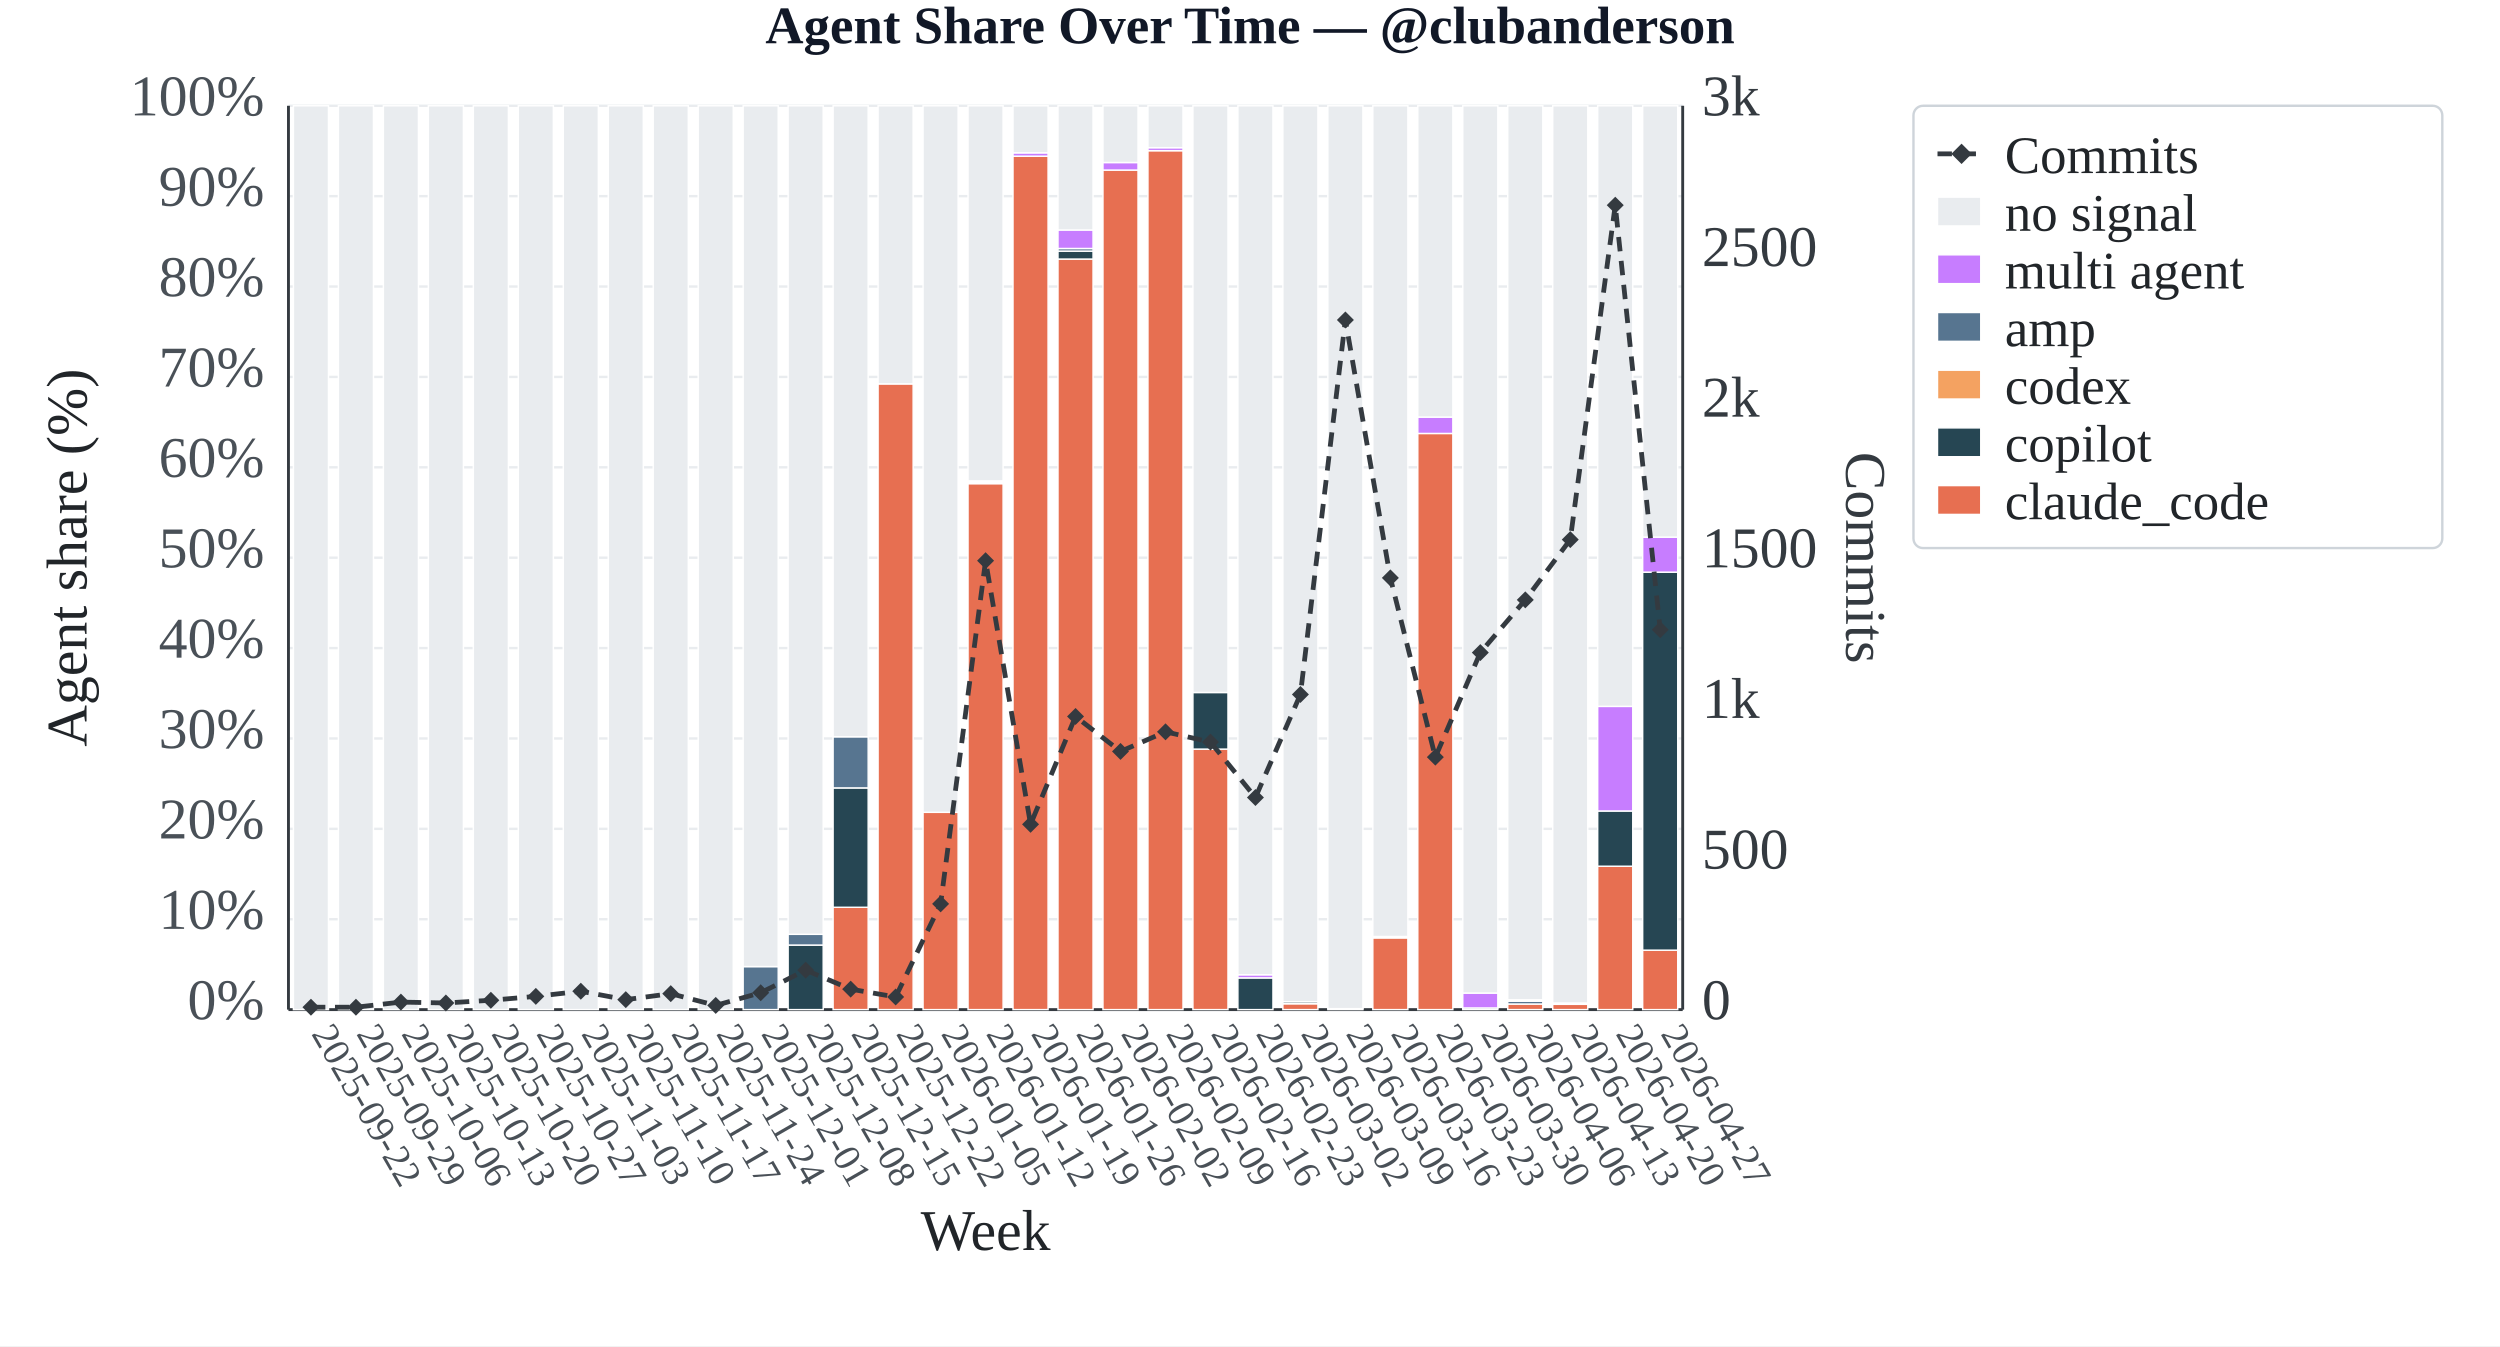
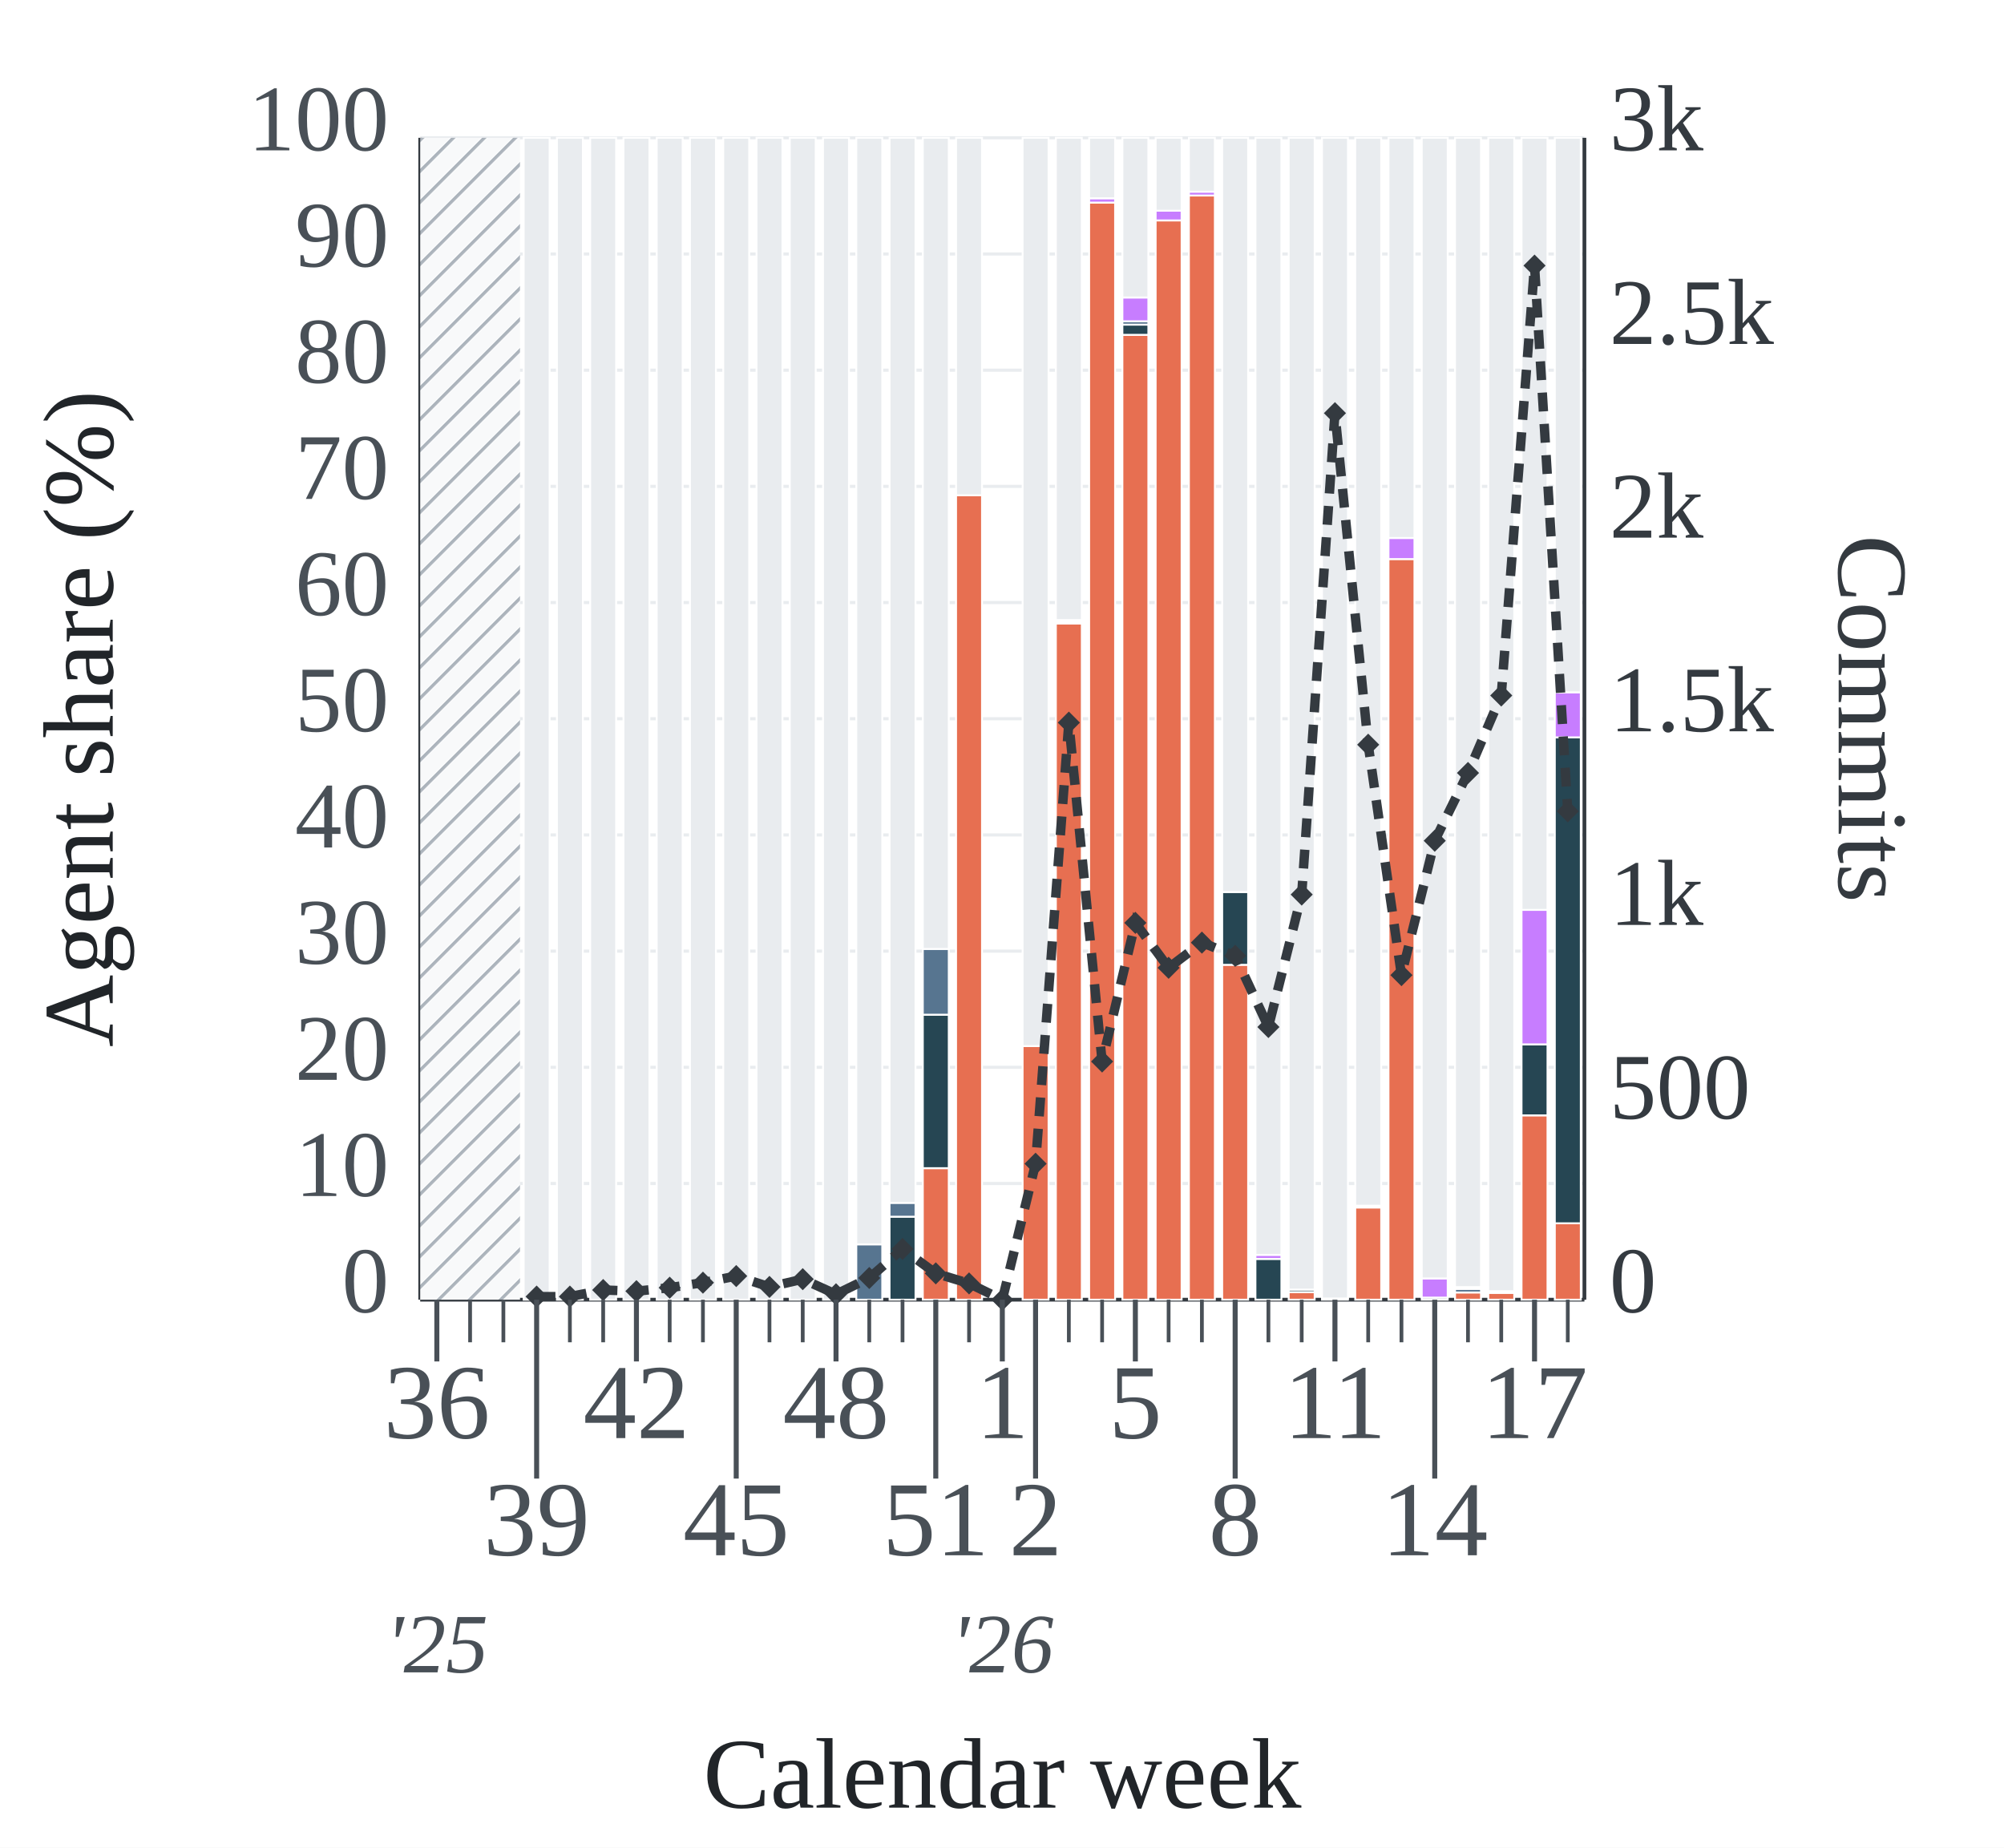
- <svg xmlns="http://www.w3.org/2000/svg" width="1040" height="560" viewBox="0 0 1040 560">
+ <svg xmlns="http://www.w3.org/2000/svg" width="640" height="590" viewBox="0 0 640 590">
  <rect width="100%" height="100%" fill="white" />
-   <line x1="120.00" y1="420.00" x2="700.00" y2="420.00" stroke="#e9ecef" stroke-width="1" />
-   <text x="110.00" y="424.00" text-anchor="end" font-size="24" fill="#495057">0%</text>
-   <line x1="120.00" y1="382.40" x2="700.00" y2="382.40" stroke="#e9ecef" stroke-width="1" />
-   <text x="110.00" y="386.40" text-anchor="end" font-size="24" fill="#495057">10%</text>
-   <line x1="120.00" y1="344.80" x2="700.00" y2="344.80" stroke="#e9ecef" stroke-width="1" />
-   <text x="110.00" y="348.80" text-anchor="end" font-size="24" fill="#495057">20%</text>
-   <line x1="120.00" y1="307.20" x2="700.00" y2="307.20" stroke="#e9ecef" stroke-width="1" />
-   <text x="110.00" y="311.20" text-anchor="end" font-size="24" fill="#495057">30%</text>
-   <line x1="120.00" y1="269.60" x2="700.00" y2="269.60" stroke="#e9ecef" stroke-width="1" />
-   <text x="110.00" y="273.60" text-anchor="end" font-size="24" fill="#495057">40%</text>
-   <line x1="120.00" y1="232.00" x2="700.00" y2="232.00" stroke="#e9ecef" stroke-width="1" />
-   <text x="110.00" y="236.00" text-anchor="end" font-size="24" fill="#495057">50%</text>
-   <line x1="120.00" y1="194.40" x2="700.00" y2="194.40" stroke="#e9ecef" stroke-width="1" />
-   <text x="110.00" y="198.40" text-anchor="end" font-size="24" fill="#495057">60%</text>
-   <line x1="120.00" y1="156.80" x2="700.00" y2="156.80" stroke="#e9ecef" stroke-width="1" />
-   <text x="110.00" y="160.80" text-anchor="end" font-size="24" fill="#495057">70%</text>
-   <line x1="120.00" y1="119.20" x2="700.00" y2="119.20" stroke="#e9ecef" stroke-width="1" />
-   <text x="110.00" y="123.20" text-anchor="end" font-size="24" fill="#495057">80%</text>
-   <line x1="120.00" y1="81.60" x2="700.00" y2="81.60" stroke="#e9ecef" stroke-width="1" />
-   <text x="110.00" y="85.60" text-anchor="end" font-size="24" fill="#495057">90%</text>
-   <line x1="120.00" y1="44.00" x2="700.00" y2="44.00" stroke="#e9ecef" stroke-width="1" />
-   <text x="110.00" y="48.00" text-anchor="end" font-size="24" fill="#495057">100%</text>
-   <line x1="120.00" y1="420.00" x2="700.00" y2="420.00" stroke="#343a40" stroke-width="1.2" />
-   <line x1="120.00" y1="44.00" x2="120.00" y2="420.00" stroke="#343a40" stroke-width="1.2" />
-   <text x="708.00" y="424.00" text-anchor="start" font-size="24" fill="#343a40">0</text>
-   <text x="708.00" y="361.33" text-anchor="start" font-size="24" fill="#343a40">500</text>
-   <text x="708.00" y="298.67" text-anchor="start" font-size="24" fill="#343a40">1k</text>
-   <text x="708.00" y="236.00" text-anchor="start" font-size="24" fill="#343a40">1500</text>
-   <text x="708.00" y="173.33" text-anchor="start" font-size="24" fill="#343a40">2k</text>
-   <text x="708.00" y="110.67" text-anchor="start" font-size="24" fill="#343a40">2500</text>
-   <text x="708.00" y="48.00" text-anchor="start" font-size="24" fill="#343a40">3k</text>
-   <line x1="700.00" y1="44.00" x2="700.00" y2="420.00" stroke="#343a40" stroke-width="1.2" />
-   <text x="520.00" y="18" text-anchor="middle" font-size="22" font-weight="700" fill="#111827">Agent Share Over Time — @clubanderson</text>
-   <text x="36.00" y="232.00" transform="rotate(-90 36.00 232.00)" text-anchor="middle" font-size="24" fill="#212529">Agent share (%)</text>
-   <text x="410.00" y="520.00" text-anchor="middle" font-size="24" fill="#212529">Week</text>
-   <text x="768.00" y="232.00" transform="rotate(90 768.00 232.00)" text-anchor="middle" font-size="24" fill="#343a40">Commits</text>
-   <rect x="122.06" y="44.00" width="14.59" height="376.00" fill="#e9ecef" stroke="white" stroke-width="0.6" />
-   <rect x="140.77" y="44.00" width="14.59" height="376.00" fill="#e9ecef" stroke="white" stroke-width="0.6" />
-   <rect x="159.48" y="44.00" width="14.59" height="376.00" fill="#e9ecef" stroke="white" stroke-width="0.6" />
-   <rect x="178.19" y="44.00" width="14.59" height="376.00" fill="#e9ecef" stroke="white" stroke-width="0.6" />
-   <rect x="196.90" y="44.00" width="14.59" height="376.00" fill="#e9ecef" stroke="white" stroke-width="0.6" />
-   <rect x="215.61" y="44.00" width="14.59" height="376.00" fill="#e9ecef" stroke="white" stroke-width="0.6" />
-   <rect x="234.32" y="44.00" width="14.59" height="376.00" fill="#e9ecef" stroke="white" stroke-width="0.6" />
-   <rect x="253.03" y="44.00" width="14.59" height="376.00" fill="#e9ecef" stroke="white" stroke-width="0.6" />
-   <rect x="271.74" y="44.00" width="14.59" height="376.00" fill="#e9ecef" stroke="white" stroke-width="0.6" />
-   <rect x="290.45" y="44.00" width="14.59" height="376.00" fill="#e9ecef" stroke="white" stroke-width="0.6" />
-   <rect x="309.15" y="402.10" width="14.59" height="17.90" fill="#577590" stroke="white" stroke-width="0.6" />
-   <rect x="309.15" y="44.00" width="14.59" height="358.10" fill="#e9ecef" stroke="white" stroke-width="0.6" />
-   <rect x="327.86" y="393.14" width="14.59" height="26.86" fill="#264653" stroke="white" stroke-width="0.6" />
-   <rect x="327.86" y="388.67" width="14.59" height="4.48" fill="#577590" stroke="white" stroke-width="0.6" />
-   <rect x="327.86" y="44.00" width="14.59" height="344.67" fill="#e9ecef" stroke="white" stroke-width="0.6" />
-   <rect x="346.57" y="377.43" width="14.59" height="42.57" fill="#e76f51" stroke="white" stroke-width="0.6" />
-   <rect x="346.57" y="327.77" width="14.59" height="49.66" fill="#264653" stroke="white" stroke-width="0.6" />
-   <rect x="346.57" y="306.49" width="14.59" height="21.28" fill="#577590" stroke="white" stroke-width="0.6" />
-   <rect x="346.57" y="44.00" width="14.59" height="262.49" fill="#e9ecef" stroke="white" stroke-width="0.6" />
-   <rect x="365.28" y="159.69" width="14.59" height="260.31" fill="#e76f51" stroke="white" stroke-width="0.6" />
-   <rect x="365.28" y="44.00" width="14.59" height="115.69" fill="#e9ecef" stroke="white" stroke-width="0.6" />
-   <rect x="383.99" y="337.92" width="14.59" height="82.08" fill="#e76f51" stroke="white" stroke-width="0.6" />
-   <rect x="383.99" y="44.00" width="14.59" height="293.92" fill="#e9ecef" stroke="white" stroke-width="0.6" />
-   <rect x="402.70" y="201.18" width="14.59" height="218.82" fill="#e76f51" stroke="white" stroke-width="0.6" />
-   <rect x="402.70" y="200.62" width="14.59" height="0.57" fill="#577590" stroke="white" stroke-width="0.6" />
-   <rect x="402.70" y="200.05" width="14.59" height="0.57" fill="#c77dff" stroke="white" stroke-width="0.6" />
-   <rect x="402.70" y="44.00" width="14.59" height="156.05" fill="#e9ecef" stroke="white" stroke-width="0.6" />
-   <rect x="421.41" y="64.97" width="14.59" height="355.03" fill="#e76f51" stroke="white" stroke-width="0.6" />
-   <rect x="421.41" y="63.57" width="14.59" height="1.40" fill="#c77dff" stroke="white" stroke-width="0.6" />
-   <rect x="421.41" y="44.00" width="14.59" height="19.57" fill="#e9ecef" stroke="white" stroke-width="0.6" />
-   <rect x="440.12" y="107.77" width="14.59" height="312.23" fill="#e76f51" stroke="white" stroke-width="0.6" />
-   <rect x="440.12" y="104.47" width="14.59" height="3.30" fill="#264653" stroke="white" stroke-width="0.6" />
-   <rect x="440.12" y="103.37" width="14.59" height="1.10" fill="#577590" stroke="white" stroke-width="0.6" />
-   <rect x="440.12" y="95.67" width="14.59" height="7.70" fill="#c77dff" stroke="white" stroke-width="0.6" />
-   <rect x="440.12" y="44.00" width="14.59" height="51.67" fill="#e9ecef" stroke="white" stroke-width="0.6" />
-   <rect x="458.83" y="70.74" width="14.59" height="349.26" fill="#e76f51" stroke="white" stroke-width="0.6" />
-   <rect x="458.83" y="67.60" width="14.59" height="3.15" fill="#c77dff" stroke="white" stroke-width="0.6" />
-   <rect x="458.83" y="44.00" width="14.59" height="23.60" fill="#e9ecef" stroke="white" stroke-width="0.6" />
-   <rect x="477.54" y="62.68" width="14.59" height="357.32" fill="#e76f51" stroke="white" stroke-width="0.6" />
-   <rect x="477.54" y="61.43" width="14.59" height="1.25" fill="#c77dff" stroke="white" stroke-width="0.6" />
-   <rect x="477.54" y="44.00" width="14.59" height="17.43" fill="#e9ecef" stroke="white" stroke-width="0.6" />
-   <rect x="496.25" y="311.63" width="14.59" height="108.37" fill="#e76f51" stroke="white" stroke-width="0.6" />
-   <rect x="496.25" y="288.07" width="14.59" height="23.56" fill="#264653" stroke="white" stroke-width="0.6" />
-   <rect x="496.25" y="44.00" width="14.59" height="244.07" fill="#e9ecef" stroke="white" stroke-width="0.6" />
-   <rect x="514.96" y="406.81" width="14.59" height="13.19" fill="#264653" stroke="white" stroke-width="0.6" />
-   <rect x="514.96" y="405.49" width="14.59" height="1.32" fill="#c77dff" stroke="white" stroke-width="0.6" />
-   <rect x="514.96" y="44.00" width="14.59" height="361.49" fill="#e9ecef" stroke="white" stroke-width="0.6" />
-   <rect x="533.67" y="417.55" width="14.59" height="2.45" fill="#e76f51" stroke="white" stroke-width="0.6" />
-   <rect x="533.67" y="416.73" width="14.59" height="0.82" fill="#264653" stroke="white" stroke-width="0.6" />
-   <rect x="533.67" y="44.00" width="14.59" height="372.73" fill="#e9ecef" stroke="white" stroke-width="0.6" />
-   <rect x="552.38" y="419.60" width="14.59" height="0.40" fill="#264653" stroke="white" stroke-width="0.6" />
-   <rect x="552.38" y="44.00" width="14.59" height="375.60" fill="#e9ecef" stroke="white" stroke-width="0.6" />
-   <rect x="571.09" y="390.15" width="14.59" height="29.85" fill="#e76f51" stroke="white" stroke-width="0.6" />
-   <rect x="571.09" y="389.58" width="14.59" height="0.57" fill="#c77dff" stroke="white" stroke-width="0.6" />
-   <rect x="571.09" y="44.00" width="14.59" height="345.58" fill="#e9ecef" stroke="white" stroke-width="0.6" />
-   <rect x="589.80" y="180.31" width="14.59" height="239.69" fill="#e76f51" stroke="white" stroke-width="0.6" />
-   <rect x="589.80" y="173.50" width="14.59" height="6.82" fill="#c77dff" stroke="white" stroke-width="0.6" />
-   <rect x="589.80" y="44.00" width="14.59" height="129.50" fill="#e9ecef" stroke="white" stroke-width="0.6" />
-   <rect x="608.51" y="419.31" width="14.59" height="0.69" fill="#264653" stroke="white" stroke-width="0.6" />
-   <rect x="608.51" y="413.11" width="14.59" height="6.20" fill="#c77dff" stroke="white" stroke-width="0.6" />
-   <rect x="608.51" y="44.00" width="14.59" height="369.11" fill="#e9ecef" stroke="white" stroke-width="0.6" />
-   <rect x="627.22" y="417.66" width="14.59" height="2.34" fill="#e76f51" stroke="white" stroke-width="0.6" />
-   <rect x="627.22" y="416.50" width="14.59" height="1.17" fill="#577590" stroke="white" stroke-width="0.6" />
-   <rect x="627.22" y="415.91" width="14.59" height="0.58" fill="#c77dff" stroke="white" stroke-width="0.6" />
-   <rect x="627.22" y="44.00" width="14.59" height="371.91" fill="#e9ecef" stroke="white" stroke-width="0.6" />
-   <rect x="645.93" y="417.79" width="14.59" height="2.21" fill="#e76f51" stroke="white" stroke-width="0.6" />
-   <rect x="645.93" y="417.24" width="14.59" height="0.55" fill="#f4a261" stroke="white" stroke-width="0.6" />
-   <rect x="645.93" y="44.00" width="14.59" height="373.24" fill="#e9ecef" stroke="white" stroke-width="0.6" />
-   <rect x="664.64" y="360.35" width="14.59" height="59.65" fill="#e76f51" stroke="white" stroke-width="0.6" />
-   <rect x="664.64" y="337.37" width="14.59" height="22.98" fill="#264653" stroke="white" stroke-width="0.6" />
-   <rect x="664.64" y="293.85" width="14.59" height="43.52" fill="#c77dff" stroke="white" stroke-width="0.6" />
-   <rect x="664.64" y="44.00" width="14.59" height="249.85" fill="#e9ecef" stroke="white" stroke-width="0.6" />
-   <rect x="683.35" y="395.27" width="14.59" height="24.73" fill="#e76f51" stroke="white" stroke-width="0.6" />
-   <rect x="683.35" y="238.02" width="14.59" height="157.25" fill="#264653" stroke="white" stroke-width="0.6" />
-   <rect x="683.35" y="223.44" width="14.59" height="14.58" fill="#c77dff" stroke="white" stroke-width="0.6" />
-   <rect x="683.35" y="44.00" width="14.59" height="179.44" fill="#e9ecef" stroke="white" stroke-width="0.6" />
-   <polyline fill="none" stroke="#343a40" stroke-width="2" stroke-dasharray="6 4" points="129.35,419.00 148.06,419.00 166.77,416.87 185.48,417.24 204.19,416.11 222.90,414.49 241.61,412.35 260.32,415.86 279.03,413.36 297.74,418.25 316.45,412.98 335.16,403.58 353.87,411.48 372.58,414.74 391.29,376.01 410.00,233.25 428.71,342.92 447.42,298.05 466.13,312.59 484.84,304.44 503.55,308.70 522.26,331.77 540.97,288.90 559.68,133.11 578.39,240.40 597.10,314.97 615.81,271.48 634.52,249.55 653.23,224.48 671.94,85.36 690.65,261.95" />
-   <rect x="126.85" y="416.50" width="5" height="5" fill="#343a40" transform="rotate(45 129.35 419.00)" />
-   <rect x="145.56" y="416.50" width="5" height="5" fill="#343a40" transform="rotate(45 148.06 419.00)" />
-   <rect x="164.27" y="414.37" width="5" height="5" fill="#343a40" transform="rotate(45 166.77 416.87)" />
-   <rect x="182.98" y="414.74" width="5" height="5" fill="#343a40" transform="rotate(45 185.48 417.24)" />
-   <rect x="201.69" y="413.61" width="5" height="5" fill="#343a40" transform="rotate(45 204.19 416.11)" />
-   <rect x="220.40" y="411.99" width="5" height="5" fill="#343a40" transform="rotate(45 222.90 414.49)" />
-   <rect x="239.11" y="409.85" width="5" height="5" fill="#343a40" transform="rotate(45 241.61 412.35)" />
-   <rect x="257.82" y="413.36" width="5" height="5" fill="#343a40" transform="rotate(45 260.32 415.86)" />
-   <rect x="276.53" y="410.86" width="5" height="5" fill="#343a40" transform="rotate(45 279.03 413.36)" />
-   <rect x="295.24" y="415.75" width="5" height="5" fill="#343a40" transform="rotate(45 297.74 418.25)" />
-   <rect x="313.95" y="410.48" width="5" height="5" fill="#343a40" transform="rotate(45 316.45 412.98)" />
-   <rect x="332.66" y="401.08" width="5" height="5" fill="#343a40" transform="rotate(45 335.16 403.58)" />
-   <rect x="351.37" y="408.98" width="5" height="5" fill="#343a40" transform="rotate(45 353.87 411.48)" />
-   <rect x="370.08" y="412.24" width="5" height="5" fill="#343a40" transform="rotate(45 372.58 414.74)" />
-   <rect x="388.79" y="373.51" width="5" height="5" fill="#343a40" transform="rotate(45 391.29 376.01)" />
-   <rect x="407.50" y="230.75" width="5" height="5" fill="#343a40" transform="rotate(45 410.00 233.25)" />
-   <rect x="426.21" y="340.42" width="5" height="5" fill="#343a40" transform="rotate(45 428.71 342.92)" />
-   <rect x="444.92" y="295.55" width="5" height="5" fill="#343a40" transform="rotate(45 447.42 298.05)" />
-   <rect x="463.63" y="310.09" width="5" height="5" fill="#343a40" transform="rotate(45 466.13 312.59)" />
-   <rect x="482.34" y="301.94" width="5" height="5" fill="#343a40" transform="rotate(45 484.84 304.44)" />
-   <rect x="501.05" y="306.20" width="5" height="5" fill="#343a40" transform="rotate(45 503.55 308.70)" />
-   <rect x="519.76" y="329.27" width="5" height="5" fill="#343a40" transform="rotate(45 522.26 331.77)" />
-   <rect x="538.47" y="286.40" width="5" height="5" fill="#343a40" transform="rotate(45 540.97 288.90)" />
-   <rect x="557.18" y="130.61" width="5" height="5" fill="#343a40" transform="rotate(45 559.68 133.11)" />
-   <rect x="575.89" y="237.90" width="5" height="5" fill="#343a40" transform="rotate(45 578.39 240.40)" />
-   <rect x="594.60" y="312.47" width="5" height="5" fill="#343a40" transform="rotate(45 597.10 314.97)" />
-   <rect x="613.31" y="268.98" width="5" height="5" fill="#343a40" transform="rotate(45 615.81 271.48)" />
-   <rect x="632.02" y="247.05" width="5" height="5" fill="#343a40" transform="rotate(45 634.52 249.55)" />
-   <rect x="650.73" y="221.98" width="5" height="5" fill="#343a40" transform="rotate(45 653.23 224.48)" />
-   <rect x="669.44" y="82.86" width="5" height="5" fill="#343a40" transform="rotate(45 671.94 85.36)" />
-   <rect x="688.15" y="259.45" width="5" height="5" fill="#343a40" transform="rotate(45 690.65 261.95)" />
-   <text x="129.35" y="430.00" transform="rotate(60 129.35 430.00)" font-size="16" text-anchor="start" fill="#495057">2025-09-22</text>
-   <text x="148.06" y="430.00" transform="rotate(60 148.06 430.00)" font-size="16" text-anchor="start" fill="#495057">2025-09-29</text>
-   <text x="166.77" y="430.00" transform="rotate(60 166.77 430.00)" font-size="16" text-anchor="start" fill="#495057">2025-10-06</text>
-   <text x="185.48" y="430.00" transform="rotate(60 185.48 430.00)" font-size="16" text-anchor="start" fill="#495057">2025-10-13</text>
-   <text x="204.19" y="430.00" transform="rotate(60 204.19 430.00)" font-size="16" text-anchor="start" fill="#495057">2025-10-20</text>
-   <text x="222.90" y="430.00" transform="rotate(60 222.90 430.00)" font-size="16" text-anchor="start" fill="#495057">2025-10-27</text>
-   <text x="241.61" y="430.00" transform="rotate(60 241.61 430.00)" font-size="16" text-anchor="start" fill="#495057">2025-11-03</text>
-   <text x="260.32" y="430.00" transform="rotate(60 260.32 430.00)" font-size="16" text-anchor="start" fill="#495057">2025-11-10</text>
-   <text x="279.03" y="430.00" transform="rotate(60 279.03 430.00)" font-size="16" text-anchor="start" fill="#495057">2025-11-17</text>
-   <text x="297.74" y="430.00" transform="rotate(60 297.74 430.00)" font-size="16" text-anchor="start" fill="#495057">2025-11-24</text>
-   <text x="316.45" y="430.00" transform="rotate(60 316.45 430.00)" font-size="16" text-anchor="start" fill="#495057">2025-12-01</text>
-   <text x="335.16" y="430.00" transform="rotate(60 335.16 430.00)" font-size="16" text-anchor="start" fill="#495057">2025-12-08</text>
-   <text x="353.87" y="430.00" transform="rotate(60 353.87 430.00)" font-size="16" text-anchor="start" fill="#495057">2025-12-15</text>
-   <text x="372.58" y="430.00" transform="rotate(60 372.58 430.00)" font-size="16" text-anchor="start" fill="#495057">2025-12-22</text>
-   <text x="391.29" y="430.00" transform="rotate(60 391.29 430.00)" font-size="16" text-anchor="start" fill="#495057">2026-01-05</text>
-   <text x="410.00" y="430.00" transform="rotate(60 410.00 430.00)" font-size="16" text-anchor="start" fill="#495057">2026-01-12</text>
-   <text x="428.71" y="430.00" transform="rotate(60 428.71 430.00)" font-size="16" text-anchor="start" fill="#495057">2026-01-19</text>
-   <text x="447.42" y="430.00" transform="rotate(60 447.42 430.00)" font-size="16" text-anchor="start" fill="#495057">2026-01-26</text>
-   <text x="466.13" y="430.00" transform="rotate(60 466.13 430.00)" font-size="16" text-anchor="start" fill="#495057">2026-02-02</text>
-   <text x="484.84" y="430.00" transform="rotate(60 484.84 430.00)" font-size="16" text-anchor="start" fill="#495057">2026-02-09</text>
-   <text x="503.55" y="430.00" transform="rotate(60 503.55 430.00)" font-size="16" text-anchor="start" fill="#495057">2026-02-16</text>
-   <text x="522.26" y="430.00" transform="rotate(60 522.26 430.00)" font-size="16" text-anchor="start" fill="#495057">2026-02-23</text>
-   <text x="540.97" y="430.00" transform="rotate(60 540.97 430.00)" font-size="16" text-anchor="start" fill="#495057">2026-03-02</text>
-   <text x="559.68" y="430.00" transform="rotate(60 559.68 430.00)" font-size="16" text-anchor="start" fill="#495057">2026-03-09</text>
-   <text x="578.39" y="430.00" transform="rotate(60 578.39 430.00)" font-size="16" text-anchor="start" fill="#495057">2026-03-16</text>
-   <text x="597.10" y="430.00" transform="rotate(60 597.10 430.00)" font-size="16" text-anchor="start" fill="#495057">2026-03-23</text>
-   <text x="615.81" y="430.00" transform="rotate(60 615.81 430.00)" font-size="16" text-anchor="start" fill="#495057">2026-03-30</text>
-   <text x="634.52" y="430.00" transform="rotate(60 634.52 430.00)" font-size="16" text-anchor="start" fill="#495057">2026-04-06</text>
-   <text x="653.23" y="430.00" transform="rotate(60 653.23 430.00)" font-size="16" text-anchor="start" fill="#495057">2026-04-13</text>
-   <text x="671.94" y="430.00" transform="rotate(60 671.94 430.00)" font-size="16" text-anchor="start" fill="#495057">2026-04-20</text>
-   <text x="690.65" y="430.00" transform="rotate(60 690.65 430.00)" font-size="16" text-anchor="start" fill="#495057">2026-04-27</text>
-   <rect x="796.00" y="44.00" width="220.00" height="184.00" rx="4" ry="4" fill="white" fill-opacity="0.92" stroke="#ced4da" stroke-width="1" />
-   <line x1="806.00" y1="64.00" x2="826.00" y2="64.00" stroke="#343a40" stroke-width="2" stroke-dasharray="6 4" />
-   <rect x="813.00" y="61.00" width="6" height="6" fill="#343a40" transform="rotate(45 816.00 64.00)" />
-   <text x="834.00" y="72.00" font-size="22" fill="#212529">Commits</text>
-   <rect x="806.00" y="82.00" width="18" height="12" fill="#e9ecef" stroke="#ffffff" stroke-width="0.6" />
-   <text x="834.00" y="96.00" font-size="22" fill="#212529">no signal</text>
-   <rect x="806.00" y="106.00" width="18" height="12" fill="#c77dff" stroke="#ffffff" stroke-width="0.6" />
-   <text x="834.00" y="120.00" font-size="22" fill="#212529">multi agent</text>
-   <rect x="806.00" y="130.00" width="18" height="12" fill="#577590" stroke="#ffffff" stroke-width="0.6" />
-   <text x="834.00" y="144.00" font-size="22" fill="#212529">amp</text>
-   <rect x="806.00" y="154.00" width="18" height="12" fill="#f4a261" stroke="#ffffff" stroke-width="0.6" />
-   <text x="834.00" y="168.00" font-size="22" fill="#212529">codex</text>
-   <rect x="806.00" y="178.00" width="18" height="12" fill="#264653" stroke="#ffffff" stroke-width="0.6" />
-   <text x="834.00" y="192.00" font-size="22" fill="#212529">copilot</text>
-   <rect x="806.00" y="202.00" width="18" height="12" fill="#e76f51" stroke="#ffffff" stroke-width="0.6" />
-   <text x="834.00" y="216.00" font-size="22" fill="#212529">claude_code</text>
+   <defs>
+     <pattern id="gapHatch" width="7" height="7" patternUnits="userSpaceOnUse" patternTransform="rotate(45)">
+       <rect width="7" height="7" fill="#f8f9fa" />
+       <line x1="0" y1="0" x2="0" y2="7" stroke="#adb5bd" stroke-width="2" />
+     </pattern>
+   </defs>
+   <line x1="134.20" y1="415.00" x2="506.00" y2="415.00" stroke="#e9ecef" stroke-width="1" />
+   <text x="124.20" y="419.00" text-anchor="end" font-size="30" fill="#495057">0</text>
+   <line x1="134.20" y1="377.90" x2="506.00" y2="377.90" stroke="#e9ecef" stroke-width="1" />
+   <text x="124.20" y="381.90" text-anchor="end" font-size="30" fill="#495057">10</text>
+   <line x1="134.20" y1="340.80" x2="506.00" y2="340.80" stroke="#e9ecef" stroke-width="1" />
+   <text x="124.20" y="344.80" text-anchor="end" font-size="30" fill="#495057">20</text>
+   <line x1="134.20" y1="303.70" x2="506.00" y2="303.70" stroke="#e9ecef" stroke-width="1" />
+   <text x="124.20" y="307.70" text-anchor="end" font-size="30" fill="#495057">30</text>
+   <line x1="134.20" y1="266.60" x2="506.00" y2="266.60" stroke="#e9ecef" stroke-width="1" />
+   <text x="124.20" y="270.60" text-anchor="end" font-size="30" fill="#495057">40</text>
+   <line x1="134.20" y1="229.50" x2="506.00" y2="229.50" stroke="#e9ecef" stroke-width="1" />
+   <text x="124.20" y="233.50" text-anchor="end" font-size="30" fill="#495057">50</text>
+   <line x1="134.20" y1="192.40" x2="506.00" y2="192.40" stroke="#e9ecef" stroke-width="1" />
+   <text x="124.20" y="196.40" text-anchor="end" font-size="30" fill="#495057">60</text>
+   <line x1="134.20" y1="155.30" x2="506.00" y2="155.30" stroke="#e9ecef" stroke-width="1" />
+   <text x="124.20" y="159.30" text-anchor="end" font-size="30" fill="#495057">70</text>
+   <line x1="134.20" y1="118.20" x2="506.00" y2="118.20" stroke="#e9ecef" stroke-width="1" />
+   <text x="124.20" y="122.20" text-anchor="end" font-size="30" fill="#495057">80</text>
+   <line x1="134.20" y1="81.10" x2="506.00" y2="81.10" stroke="#e9ecef" stroke-width="1" />
+   <text x="124.20" y="85.10" text-anchor="end" font-size="30" fill="#495057">90</text>
+   <line x1="134.20" y1="44.00" x2="506.00" y2="44.00" stroke="#e9ecef" stroke-width="1" />
+   <text x="124.20" y="48.00" text-anchor="end" font-size="30" fill="#495057">100</text>
+   <line x1="134.20" y1="415.00" x2="506.00" y2="415.00" stroke="#343a40" stroke-width="1.2" />
+   <line x1="134.20" y1="44.00" x2="134.20" y2="415.00" stroke="#343a40" stroke-width="1.2" />
+   <text x="514.00" y="419.00" text-anchor="start" font-size="30" fill="#343a40">0</text>
+   <text x="514.00" y="357.17" text-anchor="start" font-size="30" fill="#343a40">500</text>
+   <text x="514.00" y="295.33" text-anchor="start" font-size="30" fill="#343a40">1k</text>
+   <text x="514.00" y="233.50" text-anchor="start" font-size="30" fill="#343a40">1.5k</text>
+   <text x="514.00" y="171.67" text-anchor="start" font-size="30" fill="#343a40">2k</text>
+   <text x="514.00" y="109.83" text-anchor="start" font-size="30" fill="#343a40">2.5k</text>
+   <text x="514.00" y="48.00" text-anchor="start" font-size="30" fill="#343a40">3k</text>
+   <line x1="506.00" y1="44.00" x2="506.00" y2="415.00" stroke="#343a40" stroke-width="1.2" />
+   <text x="36.00" y="229.50" transform="rotate(-90 36.00 229.50)" text-anchor="middle" font-size="32" fill="#212529">Agent share (%)</text>
+   <text x="320.10" y="577.20" text-anchor="middle" font-size="32" fill="#212529">Calendar week</text>
+   <text x="587.20" y="229.50" transform="rotate(90 587.20 229.50)" text-anchor="middle" font-size="32" fill="#343a40">Commits</text>
+   <rect x="134.20" y="44.00" width="31.87" height="371.00" fill="url(#gapHatch)" stroke="none" />
+   <rect x="167.24" y="44.00" width="8.29" height="371.00" fill="#e9ecef" stroke="white" stroke-width="0.6" />
+   <rect x="177.86" y="44.00" width="8.29" height="371.00" fill="#e9ecef" stroke="white" stroke-width="0.6" />
+   <rect x="188.48" y="44.00" width="8.29" height="371.00" fill="#e9ecef" stroke="white" stroke-width="0.6" />
+   <rect x="199.11" y="44.00" width="8.29" height="371.00" fill="#e9ecef" stroke="white" stroke-width="0.6" />
+   <rect x="209.73" y="44.00" width="8.29" height="371.00" fill="#e9ecef" stroke="white" stroke-width="0.6" />
+   <rect x="220.35" y="44.00" width="8.29" height="371.00" fill="#e9ecef" stroke="white" stroke-width="0.6" />
+   <rect x="230.97" y="44.00" width="8.29" height="371.00" fill="#e9ecef" stroke="white" stroke-width="0.6" />
+   <rect x="241.60" y="44.00" width="8.29" height="371.00" fill="#e9ecef" stroke="white" stroke-width="0.6" />
+   <rect x="252.22" y="44.00" width="8.29" height="371.00" fill="#e9ecef" stroke="white" stroke-width="0.6" />
+   <rect x="262.84" y="44.00" width="8.29" height="371.00" fill="#e9ecef" stroke="white" stroke-width="0.6" />
+   <rect x="273.47" y="397.33" width="8.29" height="17.67" fill="#577590" stroke="white" stroke-width="0.6" />
+   <rect x="273.47" y="44.00" width="8.29" height="353.33" fill="#e9ecef" stroke="white" stroke-width="0.6" />
+   <rect x="284.09" y="388.50" width="8.29" height="26.50" fill="#264653" stroke="white" stroke-width="0.6" />
+   <rect x="284.09" y="384.08" width="8.29" height="4.42" fill="#577590" stroke="white" stroke-width="0.6" />
+   <rect x="284.09" y="44.00" width="8.29" height="340.08" fill="#e9ecef" stroke="white" stroke-width="0.6" />
+   <rect x="294.71" y="373.00" width="8.29" height="42.00" fill="#e76f51" stroke="white" stroke-width="0.6" />
+   <rect x="294.71" y="324.00" width="8.29" height="49.00" fill="#264653" stroke="white" stroke-width="0.6" />
+   <rect x="294.71" y="303.00" width="8.29" height="21.00" fill="#577590" stroke="white" stroke-width="0.6" />
+   <rect x="294.71" y="44.00" width="8.29" height="259.00" fill="#e9ecef" stroke="white" stroke-width="0.6" />
+   <rect x="305.33" y="158.15" width="8.29" height="256.85" fill="#e76f51" stroke="white" stroke-width="0.6" />
+   <rect x="305.33" y="44.00" width="8.29" height="114.15" fill="#e9ecef" stroke="white" stroke-width="0.6" />
+   <rect x="326.58" y="334.01" width="8.29" height="80.99" fill="#e76f51" stroke="white" stroke-width="0.6" />
+   <rect x="326.58" y="44.00" width="8.29" height="290.01" fill="#e9ecef" stroke="white" stroke-width="0.6" />
+   <rect x="337.20" y="199.09" width="8.29" height="215.91" fill="#e76f51" stroke="white" stroke-width="0.6" />
+   <rect x="337.20" y="198.54" width="8.29" height="0.56" fill="#577590" stroke="white" stroke-width="0.6" />
+   <rect x="337.20" y="197.98" width="8.29" height="0.56" fill="#c77dff" stroke="white" stroke-width="0.6" />
+   <rect x="337.20" y="44.00" width="8.29" height="153.98" fill="#e9ecef" stroke="white" stroke-width="0.6" />
+   <rect x="347.83" y="64.69" width="8.29" height="350.31" fill="#e76f51" stroke="white" stroke-width="0.6" />
+   <rect x="347.83" y="63.31" width="8.29" height="1.38" fill="#c77dff" stroke="white" stroke-width="0.6" />
+   <rect x="347.83" y="44.00" width="8.29" height="19.31" fill="#e9ecef" stroke="white" stroke-width="0.6" />
+   <rect x="358.45" y="106.92" width="8.29" height="308.08" fill="#e76f51" stroke="white" stroke-width="0.6" />
+   <rect x="358.45" y="103.66" width="8.29" height="3.25" fill="#264653" stroke="white" stroke-width="0.6" />
+   <rect x="358.45" y="102.58" width="8.29" height="1.08" fill="#577590" stroke="white" stroke-width="0.6" />
+   <rect x="358.45" y="94.99" width="8.29" height="7.59" fill="#c77dff" stroke="white" stroke-width="0.6" />
+   <rect x="358.45" y="44.00" width="8.29" height="50.99" fill="#e9ecef" stroke="white" stroke-width="0.6" />
+   <rect x="369.07" y="70.39" width="8.29" height="344.61" fill="#e76f51" stroke="white" stroke-width="0.6" />
+   <rect x="369.07" y="67.28" width="8.29" height="3.10" fill="#c77dff" stroke="white" stroke-width="0.6" />
+   <rect x="369.07" y="44.00" width="8.29" height="23.28" fill="#e9ecef" stroke="white" stroke-width="0.6" />
+   <rect x="379.69" y="62.43" width="8.29" height="352.57" fill="#e76f51" stroke="white" stroke-width="0.6" />
+   <rect x="379.69" y="61.20" width="8.29" height="1.23" fill="#c77dff" stroke="white" stroke-width="0.6" />
+   <rect x="379.69" y="44.00" width="8.29" height="17.20" fill="#e9ecef" stroke="white" stroke-width="0.6" />
+   <rect x="390.32" y="308.07" width="8.29" height="106.93" fill="#e76f51" stroke="white" stroke-width="0.6" />
+   <rect x="390.32" y="284.82" width="8.29" height="23.25" fill="#264653" stroke="white" stroke-width="0.6" />
+   <rect x="390.32" y="44.00" width="8.29" height="240.82" fill="#e9ecef" stroke="white" stroke-width="0.6" />
+   <rect x="400.94" y="401.98" width="8.29" height="13.02" fill="#264653" stroke="white" stroke-width="0.6" />
+   <rect x="400.94" y="400.68" width="8.29" height="1.30" fill="#c77dff" stroke="white" stroke-width="0.6" />
+   <rect x="400.94" y="44.00" width="8.29" height="356.68" fill="#e9ecef" stroke="white" stroke-width="0.6" />
+   <rect x="411.56" y="412.58" width="8.29" height="2.42" fill="#e76f51" stroke="white" stroke-width="0.6" />
+   <rect x="411.56" y="411.77" width="8.29" height="0.81" fill="#264653" stroke="white" stroke-width="0.6" />
+   <rect x="411.56" y="44.00" width="8.29" height="367.77" fill="#e9ecef" stroke="white" stroke-width="0.6" />
+   <rect x="422.19" y="414.61" width="8.29" height="0.39" fill="#264653" stroke="white" stroke-width="0.6" />
+   <rect x="422.19" y="44.00" width="8.29" height="370.61" fill="#e9ecef" stroke="white" stroke-width="0.6" />
+   <rect x="432.81" y="385.55" width="8.29" height="29.45" fill="#e76f51" stroke="white" stroke-width="0.6" />
+   <rect x="432.81" y="384.98" width="8.29" height="0.57" fill="#c77dff" stroke="white" stroke-width="0.6" />
+   <rect x="432.81" y="44.00" width="8.29" height="340.98" fill="#e9ecef" stroke="white" stroke-width="0.6" />
+   <rect x="443.43" y="178.50" width="8.29" height="236.50" fill="#e76f51" stroke="white" stroke-width="0.6" />
+   <rect x="443.43" y="171.78" width="8.29" height="6.73" fill="#c77dff" stroke="white" stroke-width="0.6" />
+   <rect x="443.43" y="44.00" width="8.29" height="127.78" fill="#e9ecef" stroke="white" stroke-width="0.6" />
+   <rect x="454.05" y="414.32" width="8.29" height="0.68" fill="#264653" stroke="white" stroke-width="0.6" />
+   <rect x="454.05" y="408.21" width="8.29" height="6.12" fill="#c77dff" stroke="white" stroke-width="0.6" />
+   <rect x="454.05" y="44.00" width="8.29" height="364.21" fill="#e9ecef" stroke="white" stroke-width="0.6" />
+   <rect x="464.68" y="412.70" width="8.29" height="2.30" fill="#e76f51" stroke="white" stroke-width="0.6" />
+   <rect x="464.68" y="411.54" width="8.29" height="1.15" fill="#577590" stroke="white" stroke-width="0.6" />
+   <rect x="464.68" y="410.97" width="8.29" height="0.58" fill="#c77dff" stroke="white" stroke-width="0.6" />
+   <rect x="464.68" y="44.00" width="8.29" height="366.97" fill="#e9ecef" stroke="white" stroke-width="0.6" />
+   <rect x="475.30" y="412.82" width="8.29" height="2.18" fill="#e76f51" stroke="white" stroke-width="0.6" />
+   <rect x="475.30" y="412.28" width="8.29" height="0.54" fill="#f4a261" stroke="white" stroke-width="0.6" />
+   <rect x="475.30" y="44.00" width="8.29" height="368.28" fill="#e9ecef" stroke="white" stroke-width="0.6" />
+   <rect x="485.92" y="356.14" width="8.29" height="58.86" fill="#e76f51" stroke="white" stroke-width="0.6" />
+   <rect x="485.92" y="333.47" width="8.29" height="22.67" fill="#264653" stroke="white" stroke-width="0.6" />
+   <rect x="485.92" y="290.53" width="8.29" height="42.94" fill="#c77dff" stroke="white" stroke-width="0.6" />
+   <rect x="485.92" y="44.00" width="8.29" height="246.53" fill="#e9ecef" stroke="white" stroke-width="0.6" />
+   <rect x="496.55" y="390.60" width="8.29" height="24.40" fill="#e76f51" stroke="white" stroke-width="0.6" />
+   <rect x="496.55" y="235.44" width="8.29" height="155.16" fill="#264653" stroke="white" stroke-width="0.6" />
+   <rect x="496.55" y="221.05" width="8.29" height="14.39" fill="#c77dff" stroke="white" stroke-width="0.6" />
+   <rect x="496.55" y="44.00" width="8.29" height="177.05" fill="#e9ecef" stroke="white" stroke-width="0.6" />
+   <polyline fill="none" stroke="#343a40" stroke-width="3" stroke-dasharray="6 4" points="171.38,414.01 182.00,414.01 192.63,411.91 203.25,412.28 213.87,411.17 224.49,409.56 235.12,407.46 245.74,410.92 256.36,408.45 266.99,413.27 277.61,408.07 288.23,398.80 298.85,406.59 309.48,409.81 320.10,415.00 330.72,371.59 341.35,230.74 351.97,338.95 362.59,294.67 373.21,309.02 383.84,300.98 394.46,305.18 405.08,327.94 415.71,285.64 426.33,131.93 436.95,237.79 447.57,311.37 458.20,268.46 468.82,246.81 479.44,222.08 490.07,84.81 500.69,259.06" />
+   <rect x="168.88" y="411.51" width="5" height="5" fill="#343a40" transform="rotate(45 171.38 414.01)" />
+   <rect x="179.50" y="411.51" width="5" height="5" fill="#343a40" transform="rotate(45 182.00 414.01)" />
+   <rect x="190.13" y="409.41" width="5" height="5" fill="#343a40" transform="rotate(45 192.63 411.91)" />
+   <rect x="200.75" y="409.78" width="5" height="5" fill="#343a40" transform="rotate(45 203.25 412.28)" />
+   <rect x="211.37" y="408.67" width="5" height="5" fill="#343a40" transform="rotate(45 213.87 411.17)" />
+   <rect x="221.99" y="407.06" width="5" height="5" fill="#343a40" transform="rotate(45 224.49 409.56)" />
+   <rect x="232.62" y="404.96" width="5" height="5" fill="#343a40" transform="rotate(45 235.12 407.46)" />
+   <rect x="243.24" y="408.42" width="5" height="5" fill="#343a40" transform="rotate(45 245.74 410.92)" />
+   <rect x="253.86" y="405.95" width="5" height="5" fill="#343a40" transform="rotate(45 256.36 408.45)" />
+   <rect x="264.49" y="410.77" width="5" height="5" fill="#343a40" transform="rotate(45 266.99 413.27)" />
+   <rect x="275.11" y="405.57" width="5" height="5" fill="#343a40" transform="rotate(45 277.61 408.07)" />
+   <rect x="285.73" y="396.30" width="5" height="5" fill="#343a40" transform="rotate(45 288.23 398.80)" />
+   <rect x="296.35" y="404.09" width="5" height="5" fill="#343a40" transform="rotate(45 298.85 406.59)" />
+   <rect x="306.98" y="407.31" width="5" height="5" fill="#343a40" transform="rotate(45 309.48 409.81)" />
+   <rect x="317.60" y="412.50" width="5" height="5" fill="#343a40" transform="rotate(45 320.10 415.00)" />
+   <rect x="328.22" y="369.09" width="5" height="5" fill="#343a40" transform="rotate(45 330.72 371.59)" />
+   <rect x="338.85" y="228.24" width="5" height="5" fill="#343a40" transform="rotate(45 341.35 230.74)" />
+   <rect x="349.47" y="336.45" width="5" height="5" fill="#343a40" transform="rotate(45 351.97 338.95)" />
+   <rect x="360.09" y="292.17" width="5" height="5" fill="#343a40" transform="rotate(45 362.59 294.67)" />
+   <rect x="370.71" y="306.52" width="5" height="5" fill="#343a40" transform="rotate(45 373.21 309.02)" />
+   <rect x="381.34" y="298.48" width="5" height="5" fill="#343a40" transform="rotate(45 383.84 300.98)" />
+   <rect x="391.96" y="302.68" width="5" height="5" fill="#343a40" transform="rotate(45 394.46 305.18)" />
+   <rect x="402.58" y="325.44" width="5" height="5" fill="#343a40" transform="rotate(45 405.08 327.94)" />
+   <rect x="413.21" y="283.14" width="5" height="5" fill="#343a40" transform="rotate(45 415.71 285.64)" />
+   <rect x="423.83" y="129.43" width="5" height="5" fill="#343a40" transform="rotate(45 426.33 131.93)" />
+   <rect x="434.45" y="235.29" width="5" height="5" fill="#343a40" transform="rotate(45 436.95 237.79)" />
+   <rect x="445.07" y="308.87" width="5" height="5" fill="#343a40" transform="rotate(45 447.57 311.37)" />
+   <rect x="455.70" y="265.96" width="5" height="5" fill="#343a40" transform="rotate(45 458.20 268.46)" />
+   <rect x="466.32" y="244.31" width="5" height="5" fill="#343a40" transform="rotate(45 468.82 246.81)" />
+   <rect x="476.94" y="219.58" width="5" height="5" fill="#343a40" transform="rotate(45 479.44 222.08)" />
+   <rect x="487.57" y="82.31" width="5" height="5" fill="#343a40" transform="rotate(45 490.07 84.81)" />
+   <rect x="498.19" y="256.56" width="5" height="5" fill="#343a40" transform="rotate(45 500.69 259.06)" />
+   <line x1="139.51" y1="415.00" x2="139.51" y2="434.72" stroke="#495057" stroke-width="1.6" />
+   <line x1="150.13" y1="415.00" x2="150.13" y2="428.60" stroke="#495057" stroke-width="1.2" />
+   <line x1="160.76" y1="415.00" x2="160.76" y2="428.60" stroke="#495057" stroke-width="1.2" />
+   <line x1="171.38" y1="415.00" x2="171.38" y2="472.12" stroke="#495057" stroke-width="1.6" />
+   <line x1="182.00" y1="415.00" x2="182.00" y2="428.60" stroke="#495057" stroke-width="1.2" />
+   <line x1="192.63" y1="415.00" x2="192.63" y2="428.60" stroke="#495057" stroke-width="1.2" />
+   <line x1="203.25" y1="415.00" x2="203.25" y2="434.72" stroke="#495057" stroke-width="1.6" />
+   <line x1="213.87" y1="415.00" x2="213.87" y2="428.60" stroke="#495057" stroke-width="1.2" />
+   <line x1="224.49" y1="415.00" x2="224.49" y2="428.60" stroke="#495057" stroke-width="1.2" />
+   <line x1="235.12" y1="415.00" x2="235.12" y2="472.12" stroke="#495057" stroke-width="1.6" />
+   <line x1="245.74" y1="415.00" x2="245.74" y2="428.60" stroke="#495057" stroke-width="1.2" />
+   <line x1="256.36" y1="415.00" x2="256.36" y2="428.60" stroke="#495057" stroke-width="1.2" />
+   <line x1="266.99" y1="415.00" x2="266.99" y2="434.72" stroke="#495057" stroke-width="1.6" />
+   <line x1="277.61" y1="415.00" x2="277.61" y2="428.60" stroke="#495057" stroke-width="1.2" />
+   <line x1="288.23" y1="415.00" x2="288.23" y2="428.60" stroke="#495057" stroke-width="1.2" />
+   <line x1="298.85" y1="415.00" x2="298.85" y2="472.12" stroke="#495057" stroke-width="1.6" />
+   <line x1="309.48" y1="415.00" x2="309.48" y2="428.60" stroke="#495057" stroke-width="1.2" />
+   <line x1="320.10" y1="415.00" x2="320.10" y2="434.72" stroke="#495057" stroke-width="1.6" />
+   <line x1="330.72" y1="415.00" x2="330.72" y2="472.12" stroke="#495057" stroke-width="1.6" />
+   <line x1="341.35" y1="415.00" x2="341.35" y2="428.60" stroke="#495057" stroke-width="1.2" />
+   <line x1="351.97" y1="415.00" x2="351.97" y2="428.60" stroke="#495057" stroke-width="1.2" />
+   <line x1="362.59" y1="415.00" x2="362.59" y2="434.72" stroke="#495057" stroke-width="1.6" />
+   <line x1="373.21" y1="415.00" x2="373.21" y2="428.60" stroke="#495057" stroke-width="1.2" />
+   <line x1="383.84" y1="415.00" x2="383.84" y2="428.60" stroke="#495057" stroke-width="1.2" />
+   <line x1="394.46" y1="415.00" x2="394.46" y2="472.12" stroke="#495057" stroke-width="1.6" />
+   <line x1="405.08" y1="415.00" x2="405.08" y2="428.60" stroke="#495057" stroke-width="1.2" />
+   <line x1="415.71" y1="415.00" x2="415.71" y2="428.60" stroke="#495057" stroke-width="1.2" />
+   <line x1="426.33" y1="415.00" x2="426.33" y2="434.72" stroke="#495057" stroke-width="1.6" />
+   <line x1="436.95" y1="415.00" x2="436.95" y2="428.60" stroke="#495057" stroke-width="1.2" />
+   <line x1="447.57" y1="415.00" x2="447.57" y2="428.60" stroke="#495057" stroke-width="1.2" />
+   <line x1="458.20" y1="415.00" x2="458.20" y2="472.12" stroke="#495057" stroke-width="1.6" />
+   <line x1="468.82" y1="415.00" x2="468.82" y2="428.60" stroke="#495057" stroke-width="1.2" />
+   <line x1="479.44" y1="415.00" x2="479.44" y2="428.60" stroke="#495057" stroke-width="1.2" />
+   <line x1="490.07" y1="415.00" x2="490.07" y2="434.72" stroke="#495057" stroke-width="1.6" />
+   <line x1="500.69" y1="415.00" x2="500.69" y2="428.60" stroke="#495057" stroke-width="1.2" />
+   <text x="139.51" y="459.20" text-anchor="middle" font-size="34" fill="#495057">36</text>
+   <text x="171.38" y="496.60" text-anchor="middle" font-size="34" fill="#495057">39</text>
+   <text x="203.25" y="459.20" text-anchor="middle" font-size="34" fill="#495057">42</text>
+   <text x="235.12" y="496.60" text-anchor="middle" font-size="34" fill="#495057">45</text>
+   <text x="266.99" y="459.20" text-anchor="middle" font-size="34" fill="#495057">48</text>
+   <text x="298.85" y="496.60" text-anchor="middle" font-size="34" fill="#495057">51</text>
+   <text x="320.10" y="459.20" text-anchor="middle" font-size="34" fill="#495057">1</text>
+   <text x="330.72" y="496.60" text-anchor="middle" font-size="34" fill="#495057">2</text>
+   <text x="362.59" y="459.20" text-anchor="middle" font-size="34" fill="#495057">5</text>
+   <text x="394.46" y="496.60" text-anchor="middle" font-size="34" fill="#495057">8</text>
+   <text x="426.33" y="459.20" text-anchor="middle" font-size="34" fill="#495057">11</text>
+   <text x="458.20" y="496.60" text-anchor="middle" font-size="34" fill="#495057">14</text>
+   <text x="490.07" y="459.20" text-anchor="middle" font-size="34" fill="#495057">17</text>
+   <text x="139.51" y="534.00" text-anchor="middle" font-size="27" font-style="italic" fill="#495057">'25</text>
+   <text x="320.10" y="534.00" text-anchor="middle" font-size="27" font-style="italic" fill="#495057">'26</text>
</svg>
